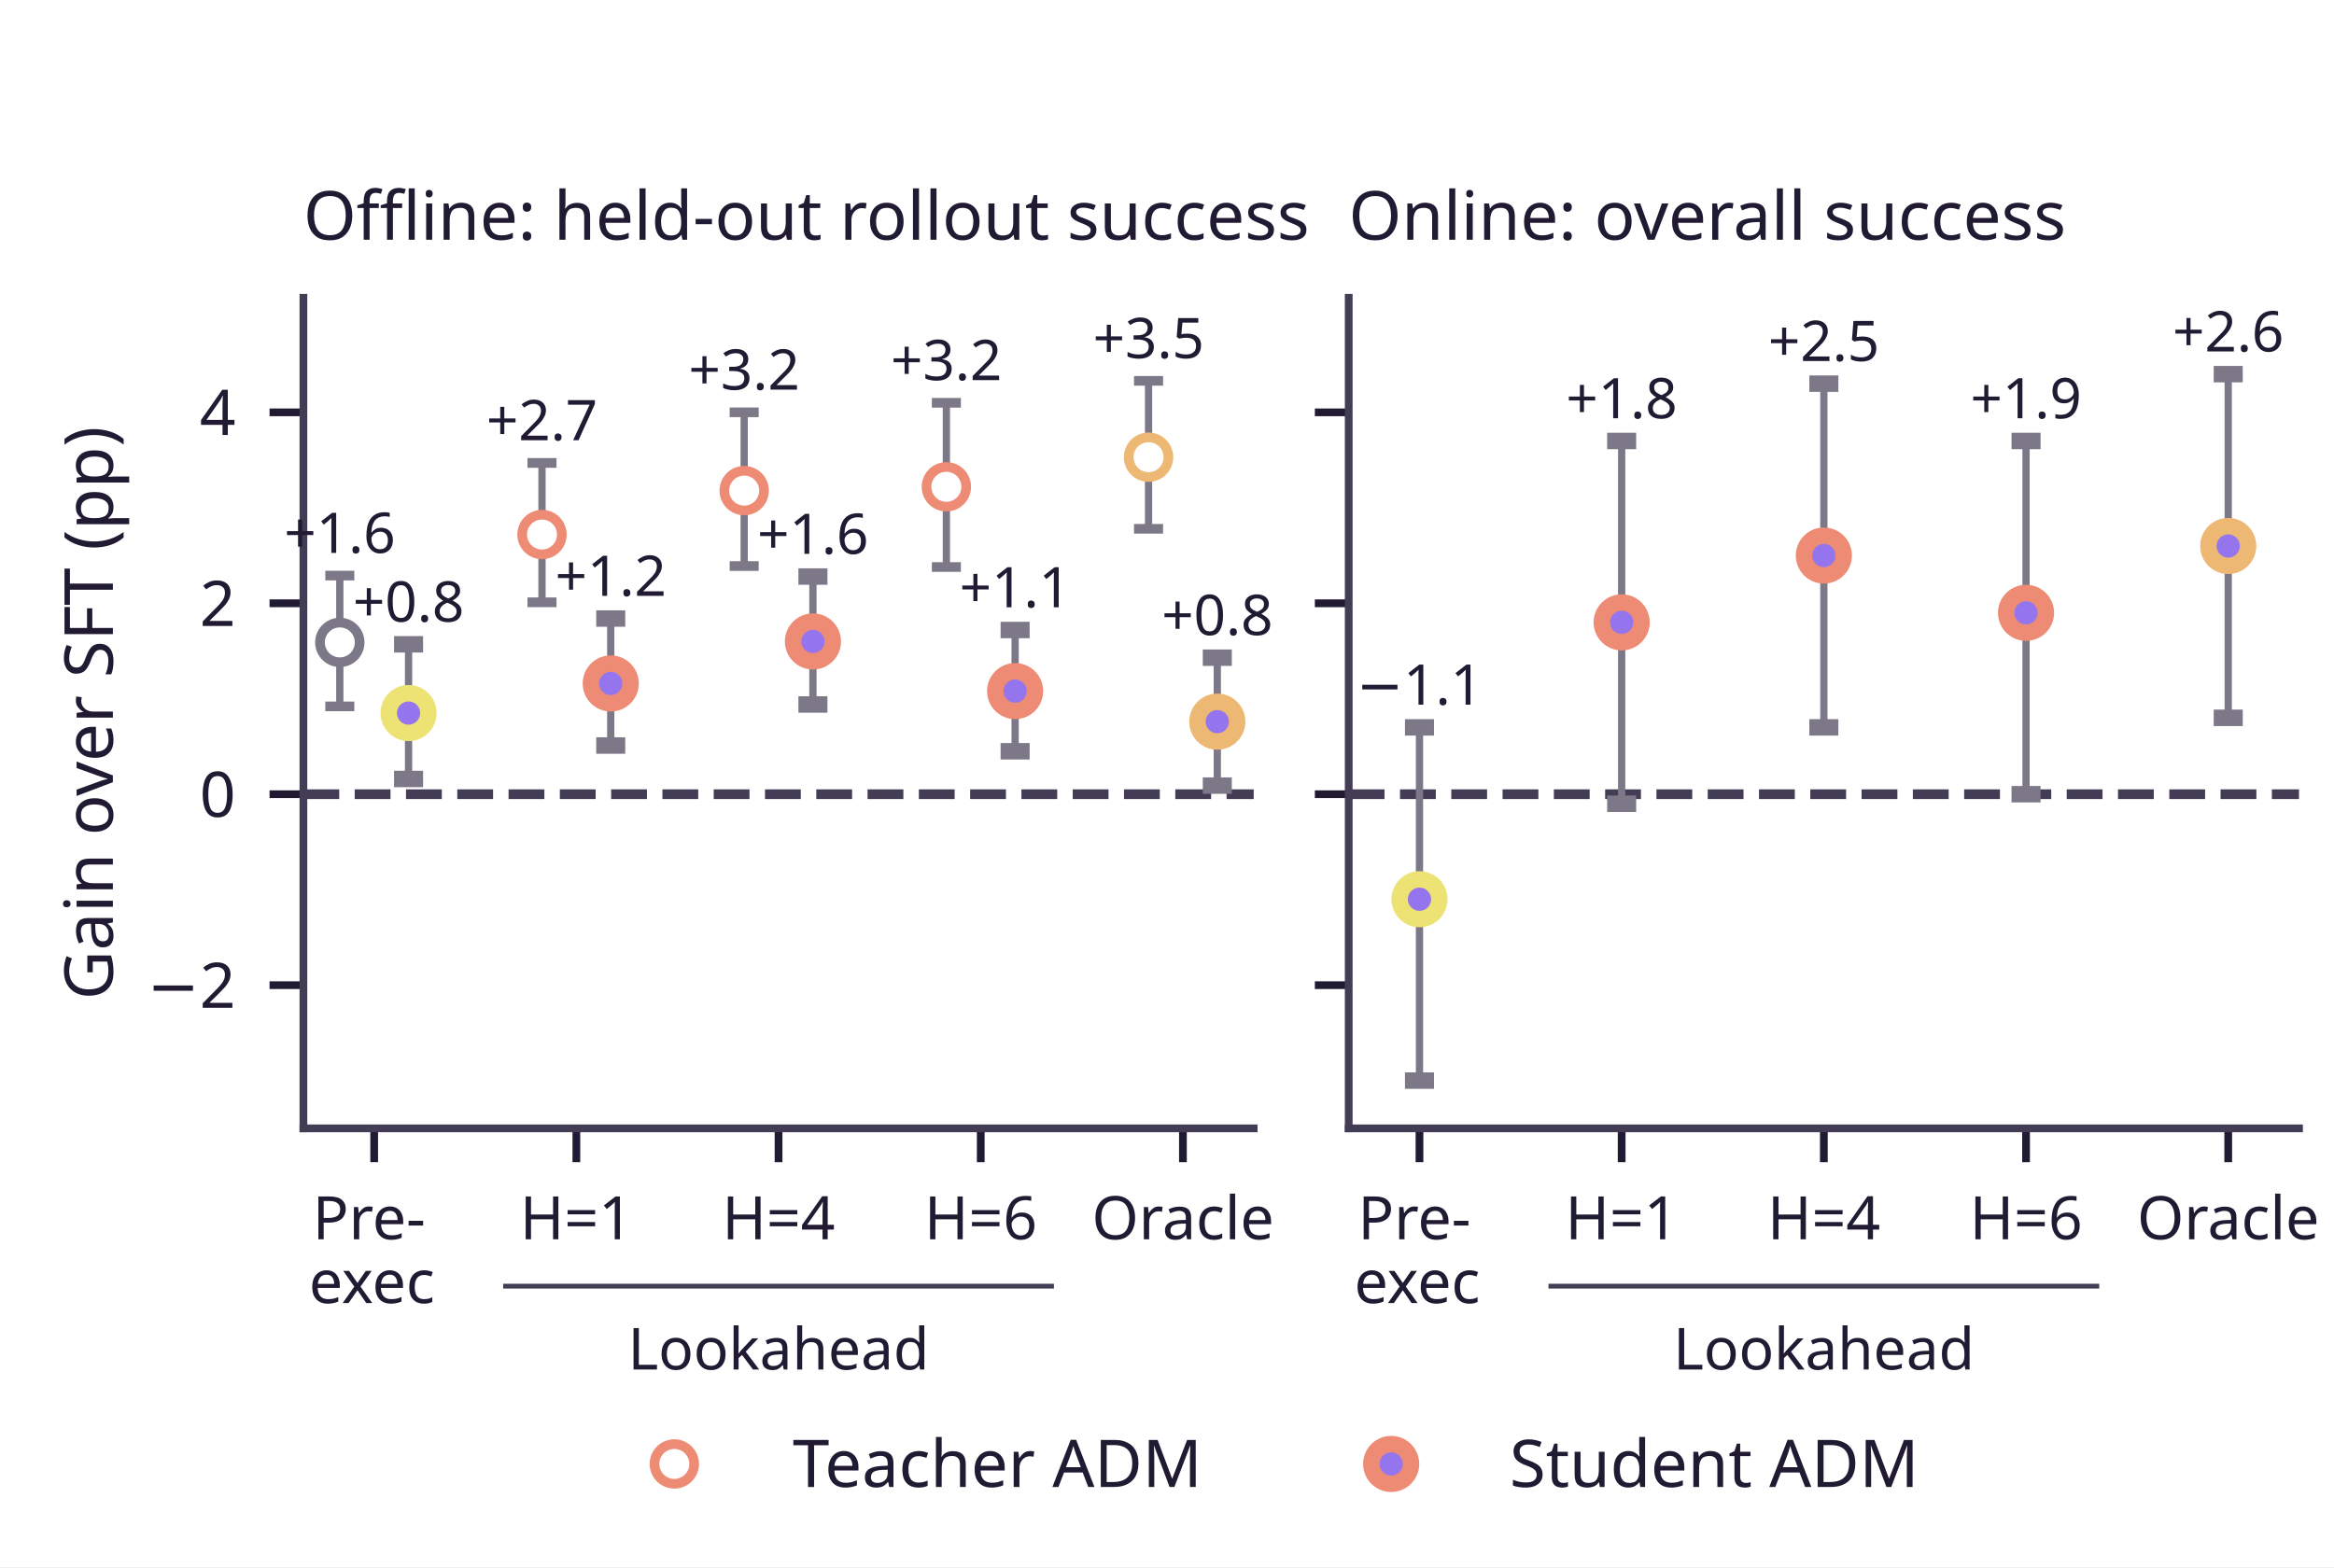
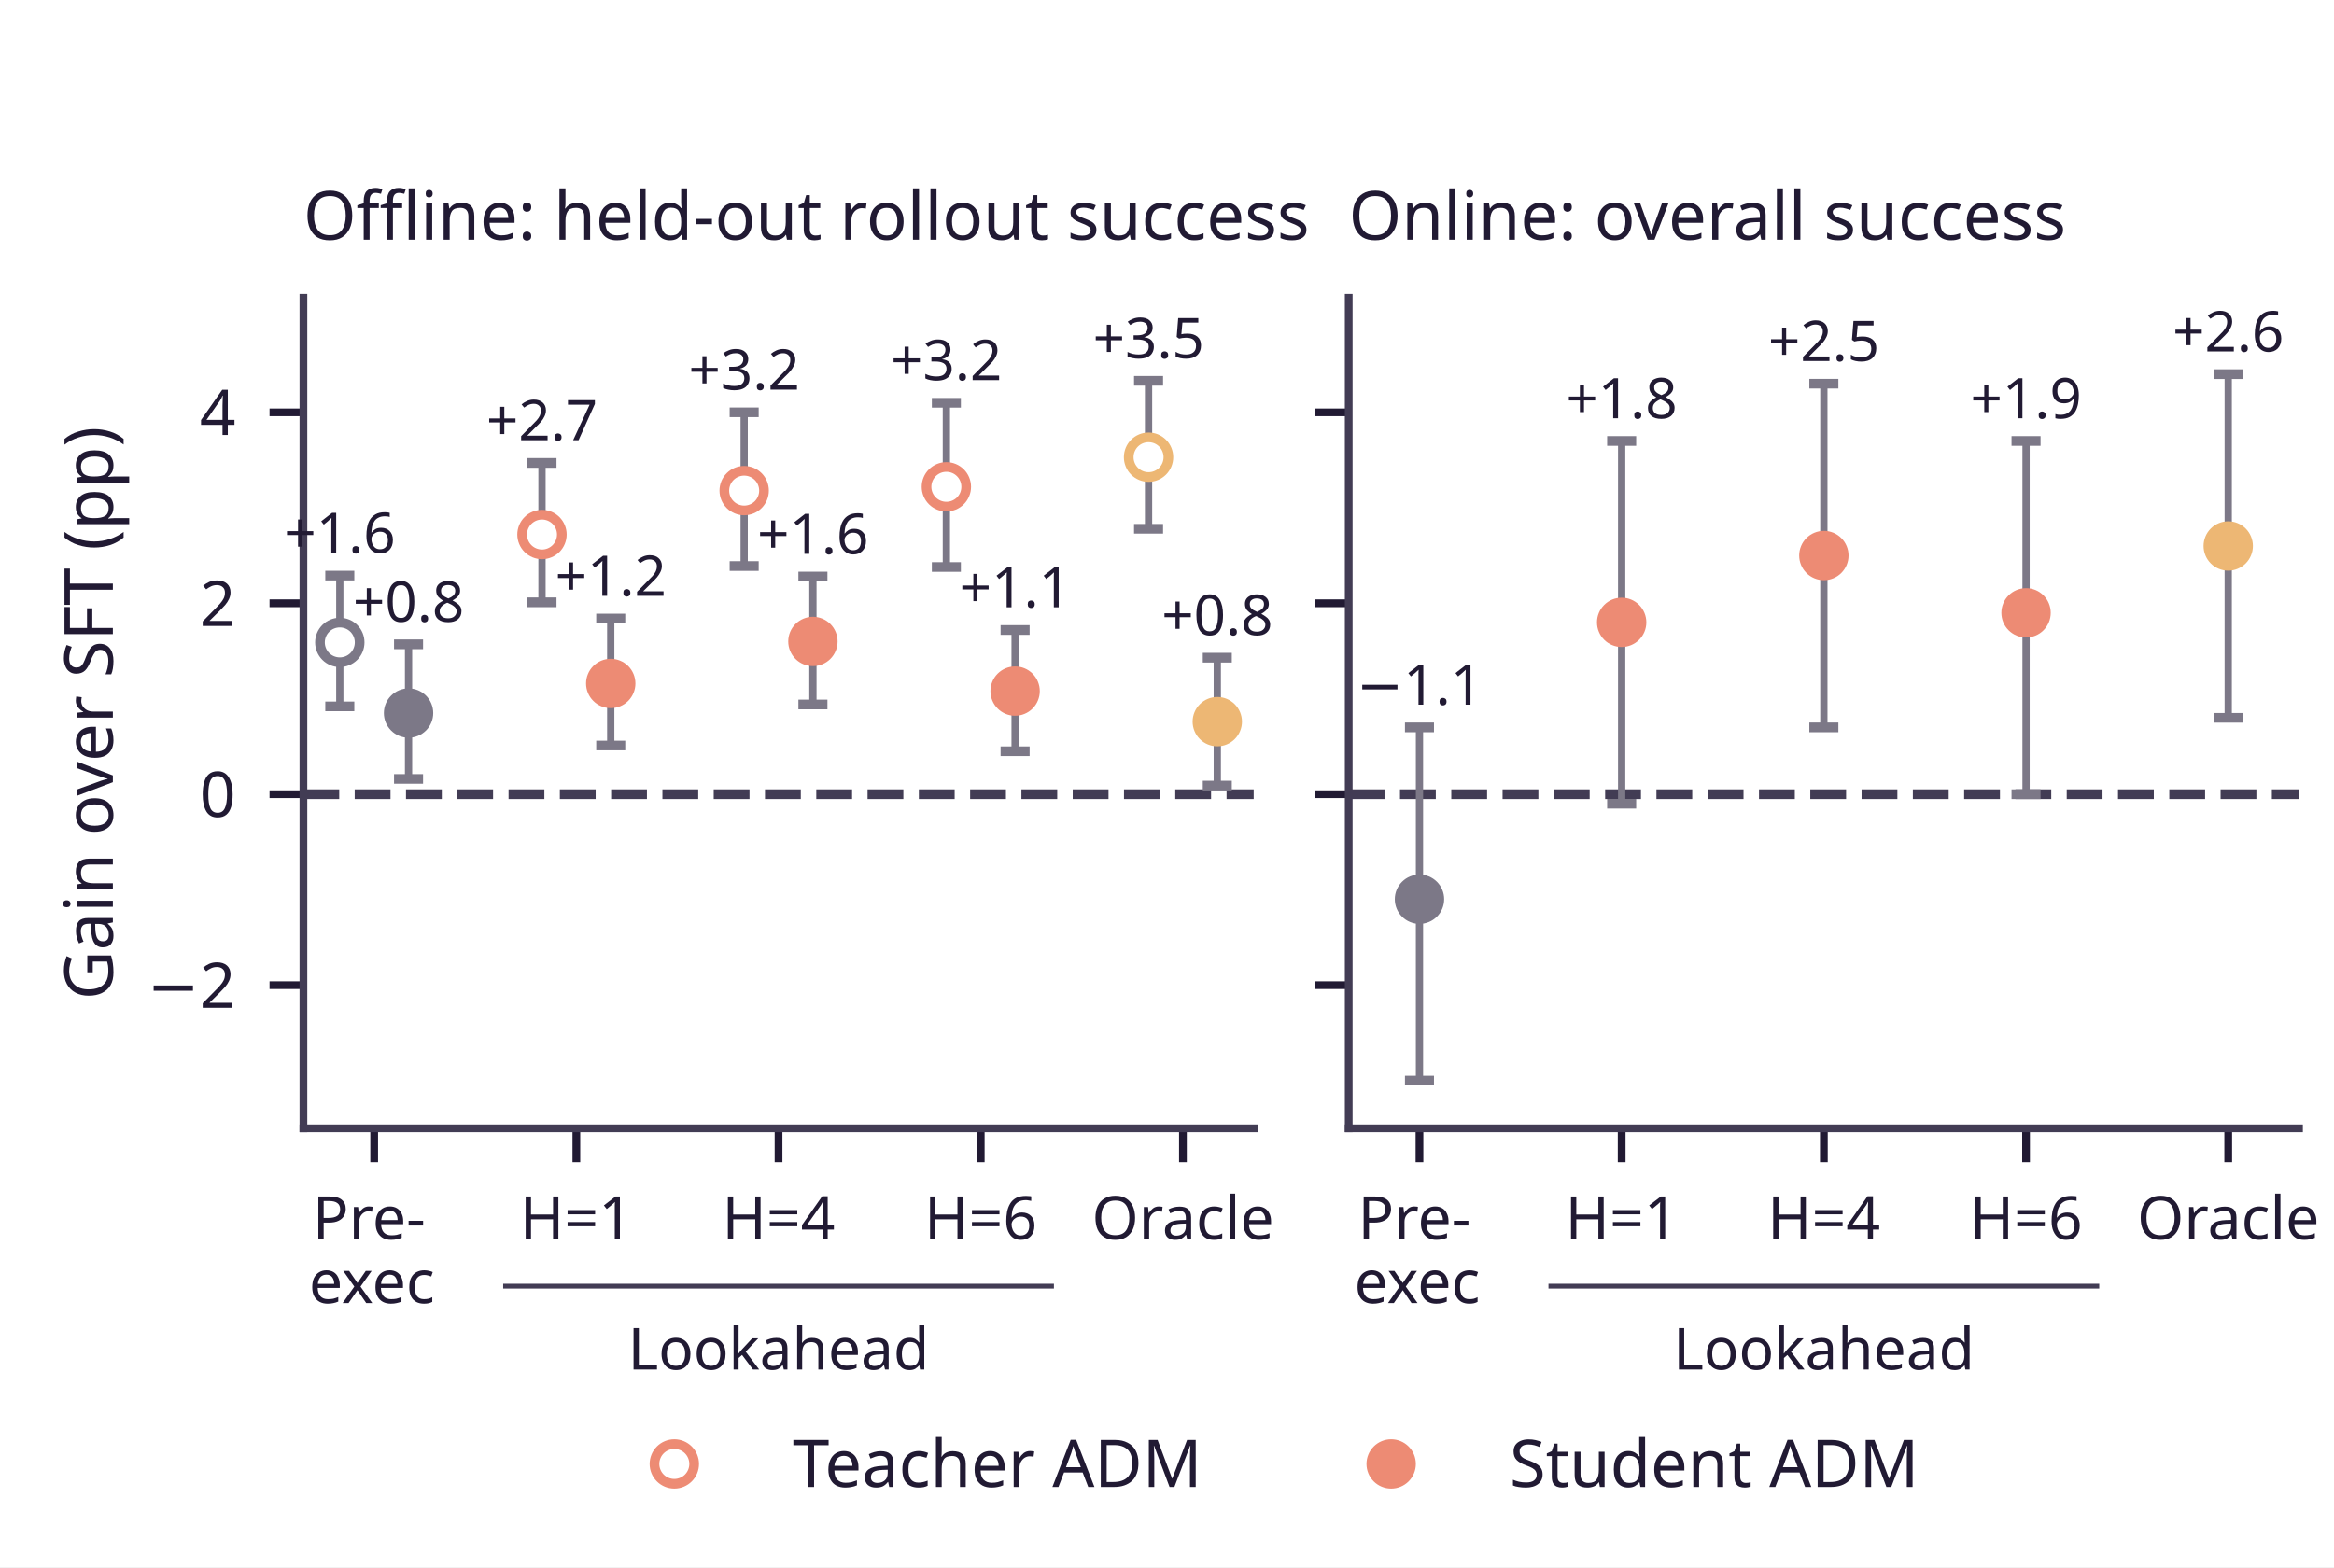
<svg xmlns="http://www.w3.org/2000/svg" xmlns:xlink="http://www.w3.org/1999/xlink" width="241.2pt" height="162pt" viewBox="0 0 241.2 162" version="1.1">
  <defs>
    <style type="text/css">*{stroke-linejoin: round; stroke-linecap: butt}</style>
  </defs>
  <g id="figure_1">
    <g id="patch_1">
      <path d="M 0 162 L 241.2 162 L 241.2 0 L 0 0 z " style="fill: #ffffff" />
    </g>
    <g id="axes_1">
      <g id="patch_2">
        <path d="M 31.356 116.64 L 129.559 116.64 L 129.559 30.78 L 31.356 30.78 z " style="fill: #ffffff" />
      </g>
      <g id="line2d_1">
-         <path d="M 31.356 82.099 L 129.559 82.099 " clip-path="url(#pcd3e5700c9)" style="fill: none; stroke-dasharray: 3.7,1.6; stroke-dashoffset: 0; stroke: #423c54" />
+         <path d="M 31.356 82.099 L 129.559 82.099 " clip-path="url(#pa4ad87ceff)" style="fill: none; stroke-dasharray: 3.7,1.6; stroke-dashoffset: 0; stroke: #423c54" />
      </g>
      <g id="matplotlib.axis_1">
        <g id="xtick_1">
          <g id="line2d_2">
            <defs>
-               <path id="m9e7ef07dd6" d="M 0 0 L 0 3.5 " style="stroke: #211a33; stroke-width: 0.8" />
+               <path id="ma5ce46b674" d="M 0 0 L 0 3.5 " style="stroke: #211a33; stroke-width: 0.8" />
            </defs>
            <g>
-               <use xlink:href="#m9e7ef07dd6" x="38.669" y="116.64" style="fill: #211a33; stroke: #211a33; stroke-width: 0.8" />
+               <use xlink:href="#ma5ce46b674" x="38.669" y="116.64" style="fill: #211a33; stroke: #211a33; stroke-width: 0.8" />
            </g>
          </g>
          <g id="text_1">
            <text style="fill: #211a33; font: 6.2px 'Albert Sans'" transform="translate(32.29218 128.104)">Pre-</text>
            <text style="fill: #211a33; font: 6.2px 'Albert Sans'" transform="translate(31.92648 134.7008)">exec</text>
          </g>
        </g>
        <g id="xtick_2">
          <g id="line2d_3">
            <g>
-               <use xlink:href="#m9e7ef07dd6" x="59.563" y="116.64" style="fill: #211a33; stroke: #211a33; stroke-width: 0.8" />
+               <use xlink:href="#ma5ce46b674" x="59.563" y="116.64" style="fill: #211a33; stroke: #211a33; stroke-width: 0.8" />
            </g>
          </g>
          <g id="text_2">
            <text style="fill: #211a33; font: 6.2px 'Albert Sans'; text-anchor: middle" x="59.563" y="128.104" transform="rotate(-0 59.5632 128.104)">H=1</text>
          </g>
        </g>
        <g id="xtick_3">
          <g id="line2d_4">
            <g>
-               <use xlink:href="#m9e7ef07dd6" x="80.457" y="116.64" style="fill: #211a33; stroke: #211a33; stroke-width: 0.8" />
+               <use xlink:href="#ma5ce46b674" x="80.457" y="116.64" style="fill: #211a33; stroke: #211a33; stroke-width: 0.8" />
            </g>
          </g>
          <g id="text_3">
            <text style="fill: #211a33; font: 6.2px 'Albert Sans'; text-anchor: middle" x="80.457" y="128.104" transform="rotate(-0 80.45743 128.104)">H=4</text>
          </g>
        </g>
        <g id="xtick_4">
          <g id="line2d_5">
            <g>
-               <use xlink:href="#m9e7ef07dd6" x="101.352" y="116.64" style="fill: #211a33; stroke: #211a33; stroke-width: 0.8" />
+               <use xlink:href="#ma5ce46b674" x="101.352" y="116.64" style="fill: #211a33; stroke: #211a33; stroke-width: 0.8" />
            </g>
          </g>
          <g id="text_4">
            <text style="fill: #211a33; font: 6.2px 'Albert Sans'; text-anchor: middle" x="101.352" y="128.104" transform="rotate(-0 101.3517 128.104)">H=6</text>
          </g>
        </g>
        <g id="xtick_5">
          <g id="line2d_6">
            <g>
-               <use xlink:href="#m9e7ef07dd6" x="122.246" y="116.64" style="fill: #211a33; stroke: #211a33; stroke-width: 0.8" />
+               <use xlink:href="#ma5ce46b674" x="122.246" y="116.64" style="fill: #211a33; stroke: #211a33; stroke-width: 0.8" />
            </g>
          </g>
          <g id="text_5">
            <text style="fill: #211a33; font: 6.2px 'Albert Sans'; text-anchor: middle" x="122.246" y="128.104" transform="rotate(-0 122.2459 128.104)">Oracle</text>
          </g>
        </g>
      </g>
      <g id="matplotlib.axis_2">
        <g id="ytick_1">
          <g id="line2d_7">
            <defs>
-               <path id="m49a46841ac" d="M 0 0 L -3.5 0 " style="stroke: #211a33; stroke-width: 0.8" />
+               <path id="m85b64d2470" d="M 0 0 L -3.5 0 " style="stroke: #211a33; stroke-width: 0.8" />
            </defs>
            <g>
-               <use xlink:href="#m49a46841ac" x="31.356" y="101.837" style="fill: #211a33; stroke: #211a33; stroke-width: 0.8" />
+               <use xlink:href="#m85b64d2470" x="31.356" y="101.837" style="fill: #211a33; stroke: #211a33; stroke-width: 0.8" />
            </g>
          </g>
          <g id="text_6">
            <text style="fill: #211a33; font: 6.5px 'Albert Sans'; text-anchor: end" x="24.356" y="104.177" transform="rotate(-0 24.356 104.1766)">−2</text>
          </g>
        </g>
        <g id="ytick_2">
          <g id="line2d_8">
            <g>
-               <use xlink:href="#m49a46841ac" x="31.356" y="82.099" style="fill: #211a33; stroke: #211a33; stroke-width: 0.8" />
+               <use xlink:href="#m85b64d2470" x="31.356" y="82.099" style="fill: #211a33; stroke: #211a33; stroke-width: 0.8" />
            </g>
          </g>
          <g id="text_7">
            <text style="fill: #211a33; font: 6.5px 'Albert Sans'; text-anchor: end" x="24.356" y="84.439" transform="rotate(-0 24.356 84.43862)">0</text>
          </g>
        </g>
        <g id="ytick_3">
          <g id="line2d_9">
            <g>
-               <use xlink:href="#m49a46841ac" x="31.356" y="62.361" style="fill: #211a33; stroke: #211a33; stroke-width: 0.8" />
+               <use xlink:href="#m85b64d2470" x="31.356" y="62.361" style="fill: #211a33; stroke: #211a33; stroke-width: 0.8" />
            </g>
          </g>
          <g id="text_8">
            <text style="fill: #211a33; font: 6.5px 'Albert Sans'; text-anchor: end" x="24.356" y="64.701" transform="rotate(-0 24.356 64.70069)">2</text>
          </g>
        </g>
        <g id="ytick_4">
          <g id="line2d_10">
            <g>
-               <use xlink:href="#m49a46841ac" x="31.356" y="42.623" style="fill: #211a33; stroke: #211a33; stroke-width: 0.8" />
+               <use xlink:href="#m85b64d2470" x="31.356" y="42.623" style="fill: #211a33; stroke: #211a33; stroke-width: 0.8" />
            </g>
          </g>
          <g id="text_9">
            <text style="fill: #211a33; font: 6.5px 'Albert Sans'; text-anchor: end" x="24.356" y="44.963" transform="rotate(-0 24.356 44.96276)">4</text>
          </g>
        </g>
        <g id="text_10">
          <text style="fill: #211a33; font: 7px 'Albert Sans'; text-anchor: middle" x="11.664" y="73.71" transform="rotate(-90 11.66381 73.71)">Gain over SFT (pp)</text>
        </g>
      </g>
      <g id="line2d_11">
        <path d="M 52.25 132.953 L 108.665 132.953 " style="fill: none; stroke: #423c54; stroke-width: 0.5; stroke-linecap: square" />
      </g>
      <g id="patch_3">
        <path d="M 31.356 116.64 L 31.356 30.78 " style="fill: none; stroke: #423c54; stroke-width: 0.8; stroke-linejoin: miter; stroke-linecap: square" />
      </g>
      <g id="patch_4">
        <path d="M 31.356 116.64 L 129.559 116.64 " style="fill: none; stroke: #423c54; stroke-width: 0.8; stroke-linejoin: miter; stroke-linecap: square" />
      </g>
      <g id="LineCollection_1">
-         <path d="M 35.117 73.019 L 35.117 59.499 " clip-path="url(#pcd3e5700c9)" style="fill: none; stroke: #7c7887; stroke-width: 0.75" />
+         <path d="M 35.117 73.019 L 35.117 59.499 " clip-path="url(#pa4ad87ceff)" style="fill: none; stroke: #7c7887; stroke-width: 0.75" />
      </g>
      <g id="line2d_12">
        <defs>
-           <path id="m210cbbf0dc" d="M 1.5 0 L -1.5 -0 " style="stroke: #7c7887" />
+           <path id="m1a38c73494" d="M 1.5 0 L -1.5 -0 " style="stroke: #7c7887" />
        </defs>
-         <g clip-path="url(#pcd3e5700c9)">
-           <use xlink:href="#m210cbbf0dc" x="35.117" y="73.019" style="fill: #7c7887; stroke: #7c7887" />
+         <g clip-path="url(#pa4ad87ceff)">
+           <use xlink:href="#m1a38c73494" x="35.117" y="73.019" style="fill: #7c7887; stroke: #7c7887" />
        </g>
      </g>
      <g id="line2d_13">
-         <g clip-path="url(#pcd3e5700c9)">
-           <use xlink:href="#m210cbbf0dc" x="35.117" y="59.499" style="fill: #7c7887; stroke: #7c7887" />
+         <g clip-path="url(#pa4ad87ceff)">
+           <use xlink:href="#m1a38c73494" x="35.117" y="59.499" style="fill: #7c7887; stroke: #7c7887" />
        </g>
      </g>
      <g id="text_11">
        <text style="fill: #211a33; font: 5.8px 'Albert Sans'; text-anchor: middle" x="35.117" y="57.154" transform="rotate(-0 35.11696 57.15441)">+1.6</text>
      </g>
      <g id="LineCollection_2">
-         <path d="M 42.221 80.52 L 42.221 66.604 " clip-path="url(#pcd3e5700c9)" style="fill: none; stroke: #7c7887; stroke-width: 0.75" />
+         <path d="M 42.221 80.52 L 42.221 66.604 " clip-path="url(#pa4ad87ceff)" style="fill: none; stroke: #7c7887; stroke-width: 0.75" />
      </g>
      <g id="line2d_14">
-         <defs>
-           <path id="m4891e0488c" d="M 1.5 0 L -1.5 -0 " style="stroke: #7c7887; stroke-width: 1.7" />
-         </defs>
-         <g clip-path="url(#pcd3e5700c9)">
-           <use xlink:href="#m4891e0488c" x="42.221" y="80.52" style="fill: #7c7887; stroke: #7c7887; stroke-width: 1.7" />
+         <g clip-path="url(#pa4ad87ceff)">
+           <use xlink:href="#m1a38c73494" x="42.221" y="80.52" style="fill: #7c7887; stroke: #7c7887" />
        </g>
      </g>
      <g id="line2d_15">
-         <g clip-path="url(#pcd3e5700c9)">
-           <use xlink:href="#m4891e0488c" x="42.221" y="66.604" style="fill: #7c7887; stroke: #7c7887; stroke-width: 1.7" />
+         <g clip-path="url(#pa4ad87ceff)">
+           <use xlink:href="#m1a38c73494" x="42.221" y="66.604" style="fill: #7c7887; stroke: #7c7887" />
        </g>
      </g>
      <g id="text_12">
        <text style="fill: #211a33; font: 5.8px 'Albert Sans'; text-anchor: middle" x="42.221" y="64.26" transform="rotate(-0 42.221 64.26007)">+0.8</text>
      </g>
      <g id="LineCollection_3">
-         <path d="M 56.011 62.262 L 56.011 47.853 " clip-path="url(#pcd3e5700c9)" style="fill: none; stroke: #7c7887; stroke-width: 0.75" />
+         <path d="M 56.011 62.262 L 56.011 47.853 " clip-path="url(#pa4ad87ceff)" style="fill: none; stroke: #7c7887; stroke-width: 0.75" />
      </g>
      <g id="line2d_16">
-         <g clip-path="url(#pcd3e5700c9)">
-           <use xlink:href="#m210cbbf0dc" x="56.011" y="62.262" style="fill: #7c7887; stroke: #7c7887" />
+         <g clip-path="url(#pa4ad87ceff)">
+           <use xlink:href="#m1a38c73494" x="56.011" y="62.262" style="fill: #7c7887; stroke: #7c7887" />
        </g>
      </g>
      <g id="line2d_17">
-         <g clip-path="url(#pcd3e5700c9)">
-           <use xlink:href="#m210cbbf0dc" x="56.011" y="47.853" style="fill: #7c7887; stroke: #7c7887" />
+         <g clip-path="url(#pa4ad87ceff)">
+           <use xlink:href="#m1a38c73494" x="56.011" y="47.853" style="fill: #7c7887; stroke: #7c7887" />
        </g>
      </g>
      <g id="text_13">
        <text style="fill: #211a33; font: 5.8px 'Albert Sans'; text-anchor: middle" x="56.011" y="45.509" transform="rotate(-0 56.01118 45.50903)">+2.7</text>
      </g>
      <g id="LineCollection_4">
-         <path d="M 63.115 77.065 L 63.115 63.94 " clip-path="url(#pcd3e5700c9)" style="fill: none; stroke: #7c7887; stroke-width: 0.75" />
+         <path d="M 63.115 77.065 L 63.115 63.94 " clip-path="url(#pa4ad87ceff)" style="fill: none; stroke: #7c7887; stroke-width: 0.75" />
      </g>
      <g id="line2d_18">
-         <g clip-path="url(#pcd3e5700c9)">
-           <use xlink:href="#m4891e0488c" x="63.115" y="77.065" style="fill: #7c7887; stroke: #7c7887; stroke-width: 1.7" />
+         <g clip-path="url(#pa4ad87ceff)">
+           <use xlink:href="#m1a38c73494" x="63.115" y="77.065" style="fill: #7c7887; stroke: #7c7887" />
        </g>
      </g>
      <g id="line2d_19">
-         <g clip-path="url(#pcd3e5700c9)">
-           <use xlink:href="#m4891e0488c" x="63.115" y="63.94" style="fill: #7c7887; stroke: #7c7887; stroke-width: 1.7" />
+         <g clip-path="url(#pa4ad87ceff)">
+           <use xlink:href="#m1a38c73494" x="63.115" y="63.94" style="fill: #7c7887; stroke: #7c7887" />
        </g>
      </g>
      <g id="text_14">
        <text style="fill: #211a33; font: 5.8px 'Albert Sans'; text-anchor: middle" x="63.115" y="61.595" transform="rotate(-0 63.11522 61.59545)">+1.2</text>
      </g>
      <g id="LineCollection_5">
-         <path d="M 76.905 58.512 L 76.905 42.623 " clip-path="url(#pcd3e5700c9)" style="fill: none; stroke: #7c7887; stroke-width: 0.75" />
+         <path d="M 76.905 58.512 L 76.905 42.623 " clip-path="url(#pa4ad87ceff)" style="fill: none; stroke: #7c7887; stroke-width: 0.75" />
      </g>
      <g id="line2d_20">
-         <g clip-path="url(#pcd3e5700c9)">
-           <use xlink:href="#m210cbbf0dc" x="76.905" y="58.512" style="fill: #7c7887; stroke: #7c7887" />
+         <g clip-path="url(#pa4ad87ceff)">
+           <use xlink:href="#m1a38c73494" x="76.905" y="58.512" style="fill: #7c7887; stroke: #7c7887" />
        </g>
      </g>
      <g id="line2d_21">
-         <g clip-path="url(#pcd3e5700c9)">
-           <use xlink:href="#m210cbbf0dc" x="76.905" y="42.623" style="fill: #7c7887; stroke: #7c7887" />
+         <g clip-path="url(#pa4ad87ceff)">
+           <use xlink:href="#m1a38c73494" x="76.905" y="42.623" style="fill: #7c7887; stroke: #7c7887" />
        </g>
      </g>
      <g id="text_15">
        <text style="fill: #211a33; font: 5.8px 'Albert Sans'; text-anchor: middle" x="76.905" y="40.278" transform="rotate(-0 76.90541 40.27848)">+3.2</text>
      </g>
      <g id="LineCollection_6">
-         <path d="M 84.009 72.822 L 84.009 59.597 " clip-path="url(#pcd3e5700c9)" style="fill: none; stroke: #7c7887; stroke-width: 0.75" />
+         <path d="M 84.009 72.822 L 84.009 59.597 " clip-path="url(#pa4ad87ceff)" style="fill: none; stroke: #7c7887; stroke-width: 0.75" />
      </g>
      <g id="line2d_22">
-         <g clip-path="url(#pcd3e5700c9)">
-           <use xlink:href="#m4891e0488c" x="84.009" y="72.822" style="fill: #7c7887; stroke: #7c7887; stroke-width: 1.7" />
+         <g clip-path="url(#pa4ad87ceff)">
+           <use xlink:href="#m1a38c73494" x="84.009" y="72.822" style="fill: #7c7887; stroke: #7c7887" />
        </g>
      </g>
      <g id="line2d_23">
-         <g clip-path="url(#pcd3e5700c9)">
-           <use xlink:href="#m4891e0488c" x="84.009" y="59.597" style="fill: #7c7887; stroke: #7c7887; stroke-width: 1.7" />
+         <g clip-path="url(#pa4ad87ceff)">
+           <use xlink:href="#m1a38c73494" x="84.009" y="59.597" style="fill: #7c7887; stroke: #7c7887" />
        </g>
      </g>
      <g id="text_16">
        <text style="fill: #211a33; font: 5.8px 'Albert Sans'; text-anchor: middle" x="84.009" y="57.253" transform="rotate(-0 84.00945 57.2531)">+1.6</text>
      </g>
      <g id="LineCollection_7">
-         <path d="M 97.8 58.61 L 97.8 41.636 " clip-path="url(#pcd3e5700c9)" style="fill: none; stroke: #7c7887; stroke-width: 0.75" />
+         <path d="M 97.8 58.61 L 97.8 41.636 " clip-path="url(#pa4ad87ceff)" style="fill: none; stroke: #7c7887; stroke-width: 0.75" />
      </g>
      <g id="line2d_24">
-         <g clip-path="url(#pcd3e5700c9)">
-           <use xlink:href="#m210cbbf0dc" x="97.8" y="58.61" style="fill: #7c7887; stroke: #7c7887" />
+         <g clip-path="url(#pa4ad87ceff)">
+           <use xlink:href="#m1a38c73494" x="97.8" y="58.61" style="fill: #7c7887; stroke: #7c7887" />
        </g>
      </g>
      <g id="line2d_25">
-         <g clip-path="url(#pcd3e5700c9)">
-           <use xlink:href="#m210cbbf0dc" x="97.8" y="41.636" style="fill: #7c7887; stroke: #7c7887" />
+         <g clip-path="url(#pa4ad87ceff)">
+           <use xlink:href="#m1a38c73494" x="97.8" y="41.636" style="fill: #7c7887; stroke: #7c7887" />
        </g>
      </g>
      <g id="text_17">
        <text style="fill: #211a33; font: 5.8px 'Albert Sans'; text-anchor: middle" x="97.8" y="39.292" transform="rotate(-0 97.79963 39.29159)">+3.2</text>
      </g>
      <g id="LineCollection_8">
-         <path d="M 104.904 77.658 L 104.904 65.124 " clip-path="url(#pcd3e5700c9)" style="fill: none; stroke: #7c7887; stroke-width: 0.75" />
+         <path d="M 104.904 77.658 L 104.904 65.124 " clip-path="url(#pa4ad87ceff)" style="fill: none; stroke: #7c7887; stroke-width: 0.75" />
      </g>
      <g id="line2d_26">
-         <g clip-path="url(#pcd3e5700c9)">
-           <use xlink:href="#m4891e0488c" x="104.904" y="77.658" style="fill: #7c7887; stroke: #7c7887; stroke-width: 1.7" />
+         <g clip-path="url(#pa4ad87ceff)">
+           <use xlink:href="#m1a38c73494" x="104.904" y="77.658" style="fill: #7c7887; stroke: #7c7887" />
        </g>
      </g>
      <g id="line2d_27">
-         <g clip-path="url(#pcd3e5700c9)">
-           <use xlink:href="#m4891e0488c" x="104.904" y="65.124" style="fill: #7c7887; stroke: #7c7887; stroke-width: 1.7" />
+         <g clip-path="url(#pa4ad87ceff)">
+           <use xlink:href="#m1a38c73494" x="104.904" y="65.124" style="fill: #7c7887; stroke: #7c7887" />
        </g>
      </g>
      <g id="text_18">
        <text style="fill: #211a33; font: 5.8px 'Albert Sans'; text-anchor: middle" x="104.904" y="62.78" transform="rotate(-0 104.9037 62.77972)">+1.1</text>
      </g>
      <g id="LineCollection_9">
-         <path d="M 118.694 54.663 L 118.694 39.366 " clip-path="url(#pcd3e5700c9)" style="fill: none; stroke: #7c7887; stroke-width: 0.75" />
+         <path d="M 118.694 54.663 L 118.694 39.366 " clip-path="url(#pa4ad87ceff)" style="fill: none; stroke: #7c7887; stroke-width: 0.75" />
      </g>
      <g id="line2d_28">
-         <g clip-path="url(#pcd3e5700c9)">
-           <use xlink:href="#m210cbbf0dc" x="118.694" y="54.663" style="fill: #7c7887; stroke: #7c7887" />
+         <g clip-path="url(#pa4ad87ceff)">
+           <use xlink:href="#m1a38c73494" x="118.694" y="54.663" style="fill: #7c7887; stroke: #7c7887" />
        </g>
      </g>
      <g id="line2d_29">
-         <g clip-path="url(#pcd3e5700c9)">
-           <use xlink:href="#m210cbbf0dc" x="118.694" y="39.366" style="fill: #7c7887; stroke: #7c7887" />
+         <g clip-path="url(#pa4ad87ceff)">
+           <use xlink:href="#m1a38c73494" x="118.694" y="39.366" style="fill: #7c7887; stroke: #7c7887" />
        </g>
      </g>
      <g id="text_19">
        <text style="fill: #211a33; font: 5.8px 'Albert Sans'; text-anchor: middle" x="118.694" y="37.022" transform="rotate(-0 118.6939 37.02172)">+3.5</text>
      </g>
      <g id="LineCollection_10">
-         <path d="M 125.798 81.21 L 125.798 67.986 " clip-path="url(#pcd3e5700c9)" style="fill: none; stroke: #7c7887; stroke-width: 0.75" />
+         <path d="M 125.798 81.21 L 125.798 67.986 " clip-path="url(#pa4ad87ceff)" style="fill: none; stroke: #7c7887; stroke-width: 0.75" />
      </g>
      <g id="line2d_30">
-         <g clip-path="url(#pcd3e5700c9)">
-           <use xlink:href="#m4891e0488c" x="125.798" y="81.21" style="fill: #7c7887; stroke: #7c7887; stroke-width: 1.7" />
+         <g clip-path="url(#pa4ad87ceff)">
+           <use xlink:href="#m1a38c73494" x="125.798" y="81.21" style="fill: #7c7887; stroke: #7c7887" />
        </g>
      </g>
      <g id="line2d_31">
-         <g clip-path="url(#pcd3e5700c9)">
-           <use xlink:href="#m4891e0488c" x="125.798" y="67.986" style="fill: #7c7887; stroke: #7c7887; stroke-width: 1.7" />
+         <g clip-path="url(#pa4ad87ceff)">
+           <use xlink:href="#m1a38c73494" x="125.798" y="67.986" style="fill: #7c7887; stroke: #7c7887" />
        </g>
      </g>
      <g id="text_20">
        <text style="fill: #211a33; font: 5.8px 'Albert Sans'; text-anchor: middle" x="125.798" y="65.642" transform="rotate(-0 125.7979 65.64172)">+0.8</text>
      </g>
      <g id="text_21">
        <text style="fill: #211a33; font: 6px 'Albert Sans'; text-anchor: middle" x="80.457" y="141.566" transform="rotate(-0 80.45743 141.5664)">Lookahead</text>
      </g>
      <g id="text_22">
        <text style="fill: #211a33; font: 7px 'Albert Sans'; text-anchor: start" x="31.356" y="24.78" transform="rotate(-0 31.356 24.78)">Offline: held-out rollout success</text>
      </g>
      <g id="line2d_32">
        <defs>
-           <path id="mc9ad946072" d="M 0 2.05 C 0.544 2.05 1.065 1.834 1.45 1.45 C 1.834 1.065 2.05 0.544 2.05 0 C 2.05 -0.544 1.834 -1.065 1.45 -1.45 C 1.065 -1.834 0.544 -2.05 0 -2.05 C -0.544 -2.05 -1.065 -1.834 -1.45 -1.45 C -1.834 -1.065 -2.05 -0.544 -2.05 0 C -2.05 0.544 -1.834 1.065 -1.45 1.45 C -1.065 1.834 -0.544 2.05 0 2.05 z " style="stroke: #7c7887" />
+           <path id="mc9c26cd7bc" d="M 0 2.05 C 0.544 2.05 1.065 1.834 1.45 1.45 C 1.834 1.065 2.05 0.544 2.05 0 C 2.05 -0.544 1.834 -1.065 1.45 -1.45 C 1.065 -1.834 0.544 -2.05 0 -2.05 C -0.544 -2.05 -1.065 -1.834 -1.45 -1.45 C -1.834 -1.065 -2.05 -0.544 -2.05 0 C -2.05 0.544 -1.834 1.065 -1.45 1.45 C -1.065 1.834 -0.544 2.05 0 2.05 z " style="stroke: #7c7887" />
        </defs>
-         <g clip-path="url(#pcd3e5700c9)">
-           <use xlink:href="#mc9ad946072" x="35.117" y="66.407" style="fill: #ffffff; stroke: #7c7887" />
+         <g clip-path="url(#pa4ad87ceff)">
+           <use xlink:href="#mc9c26cd7bc" x="35.117" y="66.407" style="fill: #ffffff; stroke: #7c7887" />
        </g>
      </g>
      <g id="line2d_33">
        <defs>
-           <path id="m80f825e601" d="M 0 2.05 C 0.544 2.05 1.065 1.834 1.45 1.45 C 1.834 1.065 2.05 0.544 2.05 0 C 2.05 -0.544 1.834 -1.065 1.45 -1.45 C 1.065 -1.834 0.544 -2.05 0 -2.05 C -0.544 -2.05 -1.065 -1.834 -1.45 -1.45 C -1.834 -1.065 -2.05 -0.544 -2.05 0 C -2.05 0.544 -1.834 1.065 -1.45 1.45 C -1.065 1.834 -0.544 2.05 0 2.05 z " style="stroke: #ede374; stroke-width: 1.7" />
+           <path id="m9ec1fb4f2a" d="M 0 2.05 C 0.544 2.05 1.065 1.834 1.45 1.45 C 1.834 1.065 2.05 0.544 2.05 0 C 2.05 -0.544 1.834 -1.065 1.45 -1.45 C 1.065 -1.834 0.544 -2.05 0 -2.05 C -0.544 -2.05 -1.065 -1.834 -1.45 -1.45 C -1.834 -1.065 -2.05 -0.544 -2.05 0 C -2.05 0.544 -1.834 1.065 -1.45 1.45 C -1.065 1.834 -0.544 2.05 0 2.05 z " style="stroke: #7c7887" />
        </defs>
-         <g clip-path="url(#pcd3e5700c9)">
-           <use xlink:href="#m80f825e601" x="42.221" y="73.71" style="fill: #9575ee; stroke: #ede374; stroke-width: 1.7" />
+         <g clip-path="url(#pa4ad87ceff)">
+           <use xlink:href="#m9ec1fb4f2a" x="42.221" y="73.71" style="fill: #7c7887; stroke: #7c7887" />
        </g>
      </g>
      <g id="line2d_34">
        <defs>
-           <path id="m6d8fba4af7" d="M 0 2.05 C 0.544 2.05 1.065 1.834 1.45 1.45 C 1.834 1.065 2.05 0.544 2.05 0 C 2.05 -0.544 1.834 -1.065 1.45 -1.45 C 1.065 -1.834 0.544 -2.05 0 -2.05 C -0.544 -2.05 -1.065 -1.834 -1.45 -1.45 C -1.834 -1.065 -2.05 -0.544 -2.05 0 C -2.05 0.544 -1.834 1.065 -1.45 1.45 C -1.065 1.834 -0.544 2.05 0 2.05 z " style="stroke: #ed8b74" />
+           <path id="m965eacec52" d="M 0 2.05 C 0.544 2.05 1.065 1.834 1.45 1.45 C 1.834 1.065 2.05 0.544 2.05 0 C 2.05 -0.544 1.834 -1.065 1.45 -1.45 C 1.065 -1.834 0.544 -2.05 0 -2.05 C -0.544 -2.05 -1.065 -1.834 -1.45 -1.45 C -1.834 -1.065 -2.05 -0.544 -2.05 0 C -2.05 0.544 -1.834 1.065 -1.45 1.45 C -1.065 1.834 -0.544 2.05 0 2.05 z " style="stroke: #ed8b74" />
        </defs>
-         <g clip-path="url(#pcd3e5700c9)">
-           <use xlink:href="#m6d8fba4af7" x="56.011" y="55.255" style="fill: #ffffff; stroke: #ed8b74" />
+         <g clip-path="url(#pa4ad87ceff)">
+           <use xlink:href="#m965eacec52" x="56.011" y="55.255" style="fill: #ffffff; stroke: #ed8b74" />
        </g>
      </g>
      <g id="line2d_35">
        <defs>
-           <path id="m1c54d91dfe" d="M 0 2.05 C 0.544 2.05 1.065 1.834 1.45 1.45 C 1.834 1.065 2.05 0.544 2.05 0 C 2.05 -0.544 1.834 -1.065 1.45 -1.45 C 1.065 -1.834 0.544 -2.05 0 -2.05 C -0.544 -2.05 -1.065 -1.834 -1.45 -1.45 C -1.834 -1.065 -2.05 -0.544 -2.05 0 C -2.05 0.544 -1.834 1.065 -1.45 1.45 C -1.065 1.834 -0.544 2.05 0 2.05 z " style="stroke: #ed8b74; stroke-width: 1.7" />
+           <path id="m39a80bdd28" d="M 0 2.05 C 0.544 2.05 1.065 1.834 1.45 1.45 C 1.834 1.065 2.05 0.544 2.05 0 C 2.05 -0.544 1.834 -1.065 1.45 -1.45 C 1.065 -1.834 0.544 -2.05 0 -2.05 C -0.544 -2.05 -1.065 -1.834 -1.45 -1.45 C -1.834 -1.065 -2.05 -0.544 -2.05 0 C -2.05 0.544 -1.834 1.065 -1.45 1.45 C -1.065 1.834 -0.544 2.05 0 2.05 z " style="stroke: #ed8b74" />
        </defs>
-         <g clip-path="url(#pcd3e5700c9)">
-           <use xlink:href="#m1c54d91dfe" x="63.115" y="70.651" style="fill: #9575ee; stroke: #ed8b74; stroke-width: 1.7" />
+         <g clip-path="url(#pa4ad87ceff)">
+           <use xlink:href="#m39a80bdd28" x="63.115" y="70.651" style="fill: #ed8b74; stroke: #ed8b74" />
        </g>
      </g>
      <g id="line2d_36">
-         <g clip-path="url(#pcd3e5700c9)">
-           <use xlink:href="#m6d8fba4af7" x="76.905" y="50.715" style="fill: #ffffff; stroke: #ed8b74" />
+         <g clip-path="url(#pa4ad87ceff)">
+           <use xlink:href="#m965eacec52" x="76.905" y="50.715" style="fill: #ffffff; stroke: #ed8b74" />
        </g>
      </g>
      <g id="line2d_37">
-         <g clip-path="url(#pcd3e5700c9)">
-           <use xlink:href="#m1c54d91dfe" x="84.009" y="66.308" style="fill: #9575ee; stroke: #ed8b74; stroke-width: 1.7" />
+         <g clip-path="url(#pa4ad87ceff)">
+           <use xlink:href="#m39a80bdd28" x="84.009" y="66.308" style="fill: #ed8b74; stroke: #ed8b74" />
        </g>
      </g>
      <g id="line2d_38">
-         <g clip-path="url(#pcd3e5700c9)">
-           <use xlink:href="#m6d8fba4af7" x="97.8" y="50.321" style="fill: #ffffff; stroke: #ed8b74" />
+         <g clip-path="url(#pa4ad87ceff)">
+           <use xlink:href="#m965eacec52" x="97.8" y="50.321" style="fill: #ffffff; stroke: #ed8b74" />
        </g>
      </g>
      <g id="line2d_39">
-         <g clip-path="url(#pcd3e5700c9)">
-           <use xlink:href="#m1c54d91dfe" x="104.904" y="71.44" style="fill: #9575ee; stroke: #ed8b74; stroke-width: 1.7" />
+         <g clip-path="url(#pa4ad87ceff)">
+           <use xlink:href="#m39a80bdd28" x="104.904" y="71.44" style="fill: #ed8b74; stroke: #ed8b74" />
        </g>
      </g>
      <g id="line2d_40">
        <defs>
-           <path id="mf2aa2a08f8" d="M 0 2.05 C 0.544 2.05 1.065 1.834 1.45 1.45 C 1.834 1.065 2.05 0.544 2.05 0 C 2.05 -0.544 1.834 -1.065 1.45 -1.45 C 1.065 -1.834 0.544 -2.05 0 -2.05 C -0.544 -2.05 -1.065 -1.834 -1.45 -1.45 C -1.834 -1.065 -2.05 -0.544 -2.05 0 C -2.05 0.544 -1.834 1.065 -1.45 1.45 C -1.065 1.834 -0.544 2.05 0 2.05 z " style="stroke: #edb774" />
+           <path id="mb666f15438" d="M 0 2.05 C 0.544 2.05 1.065 1.834 1.45 1.45 C 1.834 1.065 2.05 0.544 2.05 0 C 2.05 -0.544 1.834 -1.065 1.45 -1.45 C 1.065 -1.834 0.544 -2.05 0 -2.05 C -0.544 -2.05 -1.065 -1.834 -1.45 -1.45 C -1.834 -1.065 -2.05 -0.544 -2.05 0 C -2.05 0.544 -1.834 1.065 -1.45 1.45 C -1.065 1.834 -0.544 2.05 0 2.05 z " style="stroke: #edb774" />
        </defs>
-         <g clip-path="url(#pcd3e5700c9)">
-           <use xlink:href="#mf2aa2a08f8" x="118.694" y="47.261" style="fill: #ffffff; stroke: #edb774" />
+         <g clip-path="url(#pa4ad87ceff)">
+           <use xlink:href="#mb666f15438" x="118.694" y="47.261" style="fill: #ffffff; stroke: #edb774" />
        </g>
      </g>
      <g id="line2d_41">
        <defs>
-           <path id="md00175283c" d="M 0 2.05 C 0.544 2.05 1.065 1.834 1.45 1.45 C 1.834 1.065 2.05 0.544 2.05 0 C 2.05 -0.544 1.834 -1.065 1.45 -1.45 C 1.065 -1.834 0.544 -2.05 0 -2.05 C -0.544 -2.05 -1.065 -1.834 -1.45 -1.45 C -1.834 -1.065 -2.05 -0.544 -2.05 0 C -2.05 0.544 -1.834 1.065 -1.45 1.45 C -1.065 1.834 -0.544 2.05 0 2.05 z " style="stroke: #edb774; stroke-width: 1.7" />
+           <path id="m3367e719e6" d="M 0 2.05 C 0.544 2.05 1.065 1.834 1.45 1.45 C 1.834 1.065 2.05 0.544 2.05 0 C 2.05 -0.544 1.834 -1.065 1.45 -1.45 C 1.065 -1.834 0.544 -2.05 0 -2.05 C -0.544 -2.05 -1.065 -1.834 -1.45 -1.45 C -1.834 -1.065 -2.05 -0.544 -2.05 0 C -2.05 0.544 -1.834 1.065 -1.45 1.45 C -1.065 1.834 -0.544 2.05 0 2.05 z " style="stroke: #edb774" />
        </defs>
-         <g clip-path="url(#pcd3e5700c9)">
-           <use xlink:href="#md00175283c" x="125.798" y="74.598" style="fill: #9575ee; stroke: #edb774; stroke-width: 1.7" />
+         <g clip-path="url(#pa4ad87ceff)">
+           <use xlink:href="#m3367e719e6" x="125.798" y="74.598" style="fill: #edb774; stroke: #edb774" />
        </g>
      </g>
    </g>
    <g id="axes_2">
      <g id="patch_5">
        <path d="M 139.379 116.64 L 237.582 116.64 L 237.582 30.78 L 139.379 30.78 z " style="fill: #ffffff" />
      </g>
      <g id="line2d_42">
-         <path d="M 139.379 82.099 L 237.582 82.099 " clip-path="url(#p18f49cf402)" style="fill: none; stroke-dasharray: 3.7,1.6; stroke-dashoffset: 0; stroke: #423c54" />
+         <path d="M 139.379 82.099 L 237.582 82.099 " clip-path="url(#p3d45dfedc9)" style="fill: none; stroke-dasharray: 3.7,1.6; stroke-dashoffset: 0; stroke: #423c54" />
      </g>
      <g id="matplotlib.axis_3">
        <g id="xtick_6">
          <g id="line2d_43">
            <g>
-               <use xlink:href="#m9e7ef07dd6" x="146.692" y="116.64" style="fill: #211a33; stroke: #211a33; stroke-width: 0.8" />
+               <use xlink:href="#ma5ce46b674" x="146.692" y="116.64" style="fill: #211a33; stroke: #211a33; stroke-width: 0.8" />
            </g>
          </g>
          <g id="text_23">
            <text style="fill: #211a33; font: 6.2px 'Albert Sans'" transform="translate(140.3153 128.104)">Pre-</text>
            <text style="fill: #211a33; font: 6.2px 'Albert Sans'" transform="translate(139.9496 134.7008)">exec</text>
          </g>
        </g>
        <g id="xtick_7">
          <g id="line2d_44">
            <g>
-               <use xlink:href="#m9e7ef07dd6" x="167.586" y="116.64" style="fill: #211a33; stroke: #211a33; stroke-width: 0.8" />
+               <use xlink:href="#ma5ce46b674" x="167.586" y="116.64" style="fill: #211a33; stroke: #211a33; stroke-width: 0.8" />
            </g>
          </g>
          <g id="text_24">
            <text style="fill: #211a33; font: 6.2px 'Albert Sans'; text-anchor: middle" x="167.586" y="128.104" transform="rotate(-0 167.5863 128.104)">H=1</text>
          </g>
        </g>
        <g id="xtick_8">
          <g id="line2d_45">
            <g>
-               <use xlink:href="#m9e7ef07dd6" x="188.481" y="116.64" style="fill: #211a33; stroke: #211a33; stroke-width: 0.8" />
+               <use xlink:href="#ma5ce46b674" x="188.481" y="116.64" style="fill: #211a33; stroke: #211a33; stroke-width: 0.8" />
            </g>
          </g>
          <g id="text_25">
            <text style="fill: #211a33; font: 6.2px 'Albert Sans'; text-anchor: middle" x="188.481" y="128.104" transform="rotate(-0 188.4806 128.104)">H=4</text>
          </g>
        </g>
        <g id="xtick_9">
          <g id="line2d_46">
            <g>
-               <use xlink:href="#m9e7ef07dd6" x="209.375" y="116.64" style="fill: #211a33; stroke: #211a33; stroke-width: 0.8" />
+               <use xlink:href="#ma5ce46b674" x="209.375" y="116.64" style="fill: #211a33; stroke: #211a33; stroke-width: 0.8" />
            </g>
          </g>
          <g id="text_26">
            <text style="fill: #211a33; font: 6.2px 'Albert Sans'; text-anchor: middle" x="209.375" y="128.104" transform="rotate(-0 209.3748 128.104)">H=6</text>
          </g>
        </g>
        <g id="xtick_10">
          <g id="line2d_47">
            <g>
-               <use xlink:href="#m9e7ef07dd6" x="230.269" y="116.64" style="fill: #211a33; stroke: #211a33; stroke-width: 0.8" />
+               <use xlink:href="#ma5ce46b674" x="230.269" y="116.64" style="fill: #211a33; stroke: #211a33; stroke-width: 0.8" />
            </g>
          </g>
          <g id="text_27">
            <text style="fill: #211a33; font: 6.2px 'Albert Sans'; text-anchor: middle" x="230.269" y="128.104" transform="rotate(-0 230.269 128.104)">Oracle</text>
          </g>
        </g>
      </g>
      <g id="matplotlib.axis_4">
        <g id="ytick_5">
          <g id="line2d_48">
            <g>
-               <use xlink:href="#m49a46841ac" x="139.379" y="101.837" style="fill: #211a33; stroke: #211a33; stroke-width: 0.8" />
+               <use xlink:href="#m85b64d2470" x="139.379" y="101.837" style="fill: #211a33; stroke: #211a33; stroke-width: 0.8" />
            </g>
          </g>
        </g>
        <g id="ytick_6">
          <g id="line2d_49">
            <g>
-               <use xlink:href="#m49a46841ac" x="139.379" y="82.099" style="fill: #211a33; stroke: #211a33; stroke-width: 0.8" />
+               <use xlink:href="#m85b64d2470" x="139.379" y="82.099" style="fill: #211a33; stroke: #211a33; stroke-width: 0.8" />
            </g>
          </g>
        </g>
        <g id="ytick_7">
          <g id="line2d_50">
            <g>
-               <use xlink:href="#m49a46841ac" x="139.379" y="62.361" style="fill: #211a33; stroke: #211a33; stroke-width: 0.8" />
+               <use xlink:href="#m85b64d2470" x="139.379" y="62.361" style="fill: #211a33; stroke: #211a33; stroke-width: 0.8" />
            </g>
          </g>
        </g>
        <g id="ytick_8">
          <g id="line2d_51">
            <g>
-               <use xlink:href="#m49a46841ac" x="139.379" y="42.623" style="fill: #211a33; stroke: #211a33; stroke-width: 0.8" />
+               <use xlink:href="#m85b64d2470" x="139.379" y="42.623" style="fill: #211a33; stroke: #211a33; stroke-width: 0.8" />
            </g>
          </g>
        </g>
      </g>
      <g id="line2d_52">
        <path d="M 160.273 132.953 L 216.688 132.953 " style="fill: none; stroke: #423c54; stroke-width: 0.5; stroke-linecap: square" />
      </g>
      <g id="patch_6">
        <path d="M 139.379 116.64 L 139.379 30.78 " style="fill: none; stroke: #423c54; stroke-width: 0.8; stroke-linejoin: miter; stroke-linecap: square" />
      </g>
      <g id="patch_7">
        <path d="M 139.379 116.64 L 237.582 116.64 " style="fill: none; stroke: #423c54; stroke-width: 0.8; stroke-linejoin: miter; stroke-linecap: square" />
      </g>
      <g id="LineCollection_11">
-         <path d="M 146.692 111.706 L 146.692 75.19 " clip-path="url(#p18f49cf402)" style="fill: none; stroke: #7c7887; stroke-width: 0.75" />
+         <path d="M 146.692 111.706 L 146.692 75.19 " clip-path="url(#p3d45dfedc9)" style="fill: none; stroke: #7c7887; stroke-width: 0.75" />
      </g>
      <g id="line2d_53">
-         <g clip-path="url(#p18f49cf402)">
-           <use xlink:href="#m4891e0488c" x="146.692" y="111.706" style="fill: #7c7887; stroke: #7c7887; stroke-width: 1.7" />
+         <g clip-path="url(#p3d45dfedc9)">
+           <use xlink:href="#m1a38c73494" x="146.692" y="111.706" style="fill: #7c7887; stroke: #7c7887" />
        </g>
      </g>
      <g id="line2d_54">
-         <g clip-path="url(#p18f49cf402)">
-           <use xlink:href="#m4891e0488c" x="146.692" y="75.19" style="fill: #7c7887; stroke: #7c7887; stroke-width: 1.7" />
+         <g clip-path="url(#p3d45dfedc9)">
+           <use xlink:href="#m1a38c73494" x="146.692" y="75.19" style="fill: #7c7887; stroke: #7c7887" />
        </g>
      </g>
      <g id="text_28">
        <text style="fill: #211a33; font: 5.8px 'Albert Sans'; text-anchor: middle" x="146.692" y="72.846" transform="rotate(-0 146.6921 72.84607)">−1.1</text>
      </g>
      <g id="LineCollection_12">
-         <path d="M 167.586 83.086 L 167.586 45.583 " clip-path="url(#p18f49cf402)" style="fill: none; stroke: #7c7887; stroke-width: 0.75" />
+         <path d="M 167.586 83.086 L 167.586 45.583 " clip-path="url(#p3d45dfedc9)" style="fill: none; stroke: #7c7887; stroke-width: 0.75" />
      </g>
      <g id="line2d_55">
-         <g clip-path="url(#p18f49cf402)">
-           <use xlink:href="#m4891e0488c" x="167.586" y="83.086" style="fill: #7c7887; stroke: #7c7887; stroke-width: 1.7" />
+         <g clip-path="url(#p3d45dfedc9)">
+           <use xlink:href="#m1a38c73494" x="167.586" y="83.086" style="fill: #7c7887; stroke: #7c7887" />
        </g>
      </g>
      <g id="line2d_56">
-         <g clip-path="url(#p18f49cf402)">
-           <use xlink:href="#m4891e0488c" x="167.586" y="45.583" style="fill: #7c7887; stroke: #7c7887; stroke-width: 1.7" />
+         <g clip-path="url(#p3d45dfedc9)">
+           <use xlink:href="#m1a38c73494" x="167.586" y="45.583" style="fill: #7c7887; stroke: #7c7887" />
        </g>
      </g>
      <g id="text_29">
        <text style="fill: #211a33; font: 5.8px 'Albert Sans'; text-anchor: middle" x="167.586" y="43.239" transform="rotate(-0 167.5863 43.23917)">+1.8</text>
      </g>
      <g id="LineCollection_13">
-         <path d="M 188.481 75.19 L 188.481 39.662 " clip-path="url(#p18f49cf402)" style="fill: none; stroke: #7c7887; stroke-width: 0.75" />
+         <path d="M 188.481 75.19 L 188.481 39.662 " clip-path="url(#p3d45dfedc9)" style="fill: none; stroke: #7c7887; stroke-width: 0.75" />
      </g>
      <g id="line2d_57">
-         <g clip-path="url(#p18f49cf402)">
-           <use xlink:href="#m4891e0488c" x="188.481" y="75.19" style="fill: #7c7887; stroke: #7c7887; stroke-width: 1.7" />
+         <g clip-path="url(#p3d45dfedc9)">
+           <use xlink:href="#m1a38c73494" x="188.481" y="75.19" style="fill: #7c7887; stroke: #7c7887" />
        </g>
      </g>
      <g id="line2d_58">
-         <g clip-path="url(#p18f49cf402)">
-           <use xlink:href="#m4891e0488c" x="188.481" y="39.662" style="fill: #7c7887; stroke: #7c7887; stroke-width: 1.7" />
+         <g clip-path="url(#p3d45dfedc9)">
+           <use xlink:href="#m1a38c73494" x="188.481" y="39.662" style="fill: #7c7887; stroke: #7c7887" />
        </g>
      </g>
      <g id="text_30">
        <text style="fill: #211a33; font: 5.8px 'Albert Sans'; text-anchor: middle" x="188.481" y="37.318" transform="rotate(-0 188.4806 37.31779)">+2.5</text>
      </g>
      <g id="LineCollection_14">
-         <path d="M 209.375 82.099 L 209.375 45.583 " clip-path="url(#p18f49cf402)" style="fill: none; stroke: #7c7887; stroke-width: 0.75" />
+         <path d="M 209.375 82.099 L 209.375 45.583 " clip-path="url(#p3d45dfedc9)" style="fill: none; stroke: #7c7887; stroke-width: 0.75" />
      </g>
      <g id="line2d_59">
-         <g clip-path="url(#p18f49cf402)">
-           <use xlink:href="#m4891e0488c" x="209.375" y="82.099" style="fill: #7c7887; stroke: #7c7887; stroke-width: 1.7" />
+         <g clip-path="url(#p3d45dfedc9)">
+           <use xlink:href="#m1a38c73494" x="209.375" y="82.099" style="fill: #7c7887; stroke: #7c7887" />
        </g>
      </g>
      <g id="line2d_60">
-         <g clip-path="url(#p18f49cf402)">
-           <use xlink:href="#m4891e0488c" x="209.375" y="45.583" style="fill: #7c7887; stroke: #7c7887; stroke-width: 1.7" />
+         <g clip-path="url(#p3d45dfedc9)">
+           <use xlink:href="#m1a38c73494" x="209.375" y="45.583" style="fill: #7c7887; stroke: #7c7887" />
        </g>
      </g>
      <g id="text_31">
        <text style="fill: #211a33; font: 5.8px 'Albert Sans'; text-anchor: middle" x="209.375" y="43.239" transform="rotate(-0 209.3748 43.23917)">+1.9</text>
      </g>
      <g id="LineCollection_15">
-         <path d="M 230.269 74.203 L 230.269 38.675 " clip-path="url(#p18f49cf402)" style="fill: none; stroke: #7c7887; stroke-width: 0.75" />
+         <path d="M 230.269 74.203 L 230.269 38.675 " clip-path="url(#p3d45dfedc9)" style="fill: none; stroke: #7c7887; stroke-width: 0.75" />
      </g>
      <g id="line2d_61">
-         <g clip-path="url(#p18f49cf402)">
-           <use xlink:href="#m4891e0488c" x="230.269" y="74.203" style="fill: #7c7887; stroke: #7c7887; stroke-width: 1.7" />
+         <g clip-path="url(#p3d45dfedc9)">
+           <use xlink:href="#m1a38c73494" x="230.269" y="74.203" style="fill: #7c7887; stroke: #7c7887" />
        </g>
      </g>
      <g id="line2d_62">
-         <g clip-path="url(#p18f49cf402)">
-           <use xlink:href="#m4891e0488c" x="230.269" y="38.675" style="fill: #7c7887; stroke: #7c7887; stroke-width: 1.7" />
+         <g clip-path="url(#p3d45dfedc9)">
+           <use xlink:href="#m1a38c73494" x="230.269" y="38.675" style="fill: #7c7887; stroke: #7c7887" />
        </g>
      </g>
      <g id="text_32">
        <text style="fill: #211a33; font: 5.8px 'Albert Sans'; text-anchor: middle" x="230.269" y="36.331" transform="rotate(-0 230.269 36.3309)">+2.6</text>
      </g>
      <g id="text_33">
        <text style="fill: #211a33; font: 6px 'Albert Sans'; text-anchor: middle" x="188.481" y="141.566" transform="rotate(-0 188.4806 141.5664)">Lookahead</text>
      </g>
      <g id="text_34">
        <text style="fill: #211a33; font: 7px 'Albert Sans'; text-anchor: start" x="139.379" y="24.78" transform="rotate(-0 139.3791 24.78)">Online: overall success</text>
      </g>
      <g id="line2d_63">
-         <g clip-path="url(#p18f49cf402)">
-           <use xlink:href="#m80f825e601" x="146.692" y="92.954" style="fill: #9575ee; stroke: #ede374; stroke-width: 1.7" />
+         <g clip-path="url(#p3d45dfedc9)">
+           <use xlink:href="#m9ec1fb4f2a" x="146.692" y="92.954" style="fill: #7c7887; stroke: #7c7887" />
        </g>
      </g>
      <g id="line2d_64">
-         <g clip-path="url(#p18f49cf402)">
-           <use xlink:href="#m1c54d91dfe" x="167.586" y="64.334" style="fill: #9575ee; stroke: #ed8b74; stroke-width: 1.7" />
+         <g clip-path="url(#p3d45dfedc9)">
+           <use xlink:href="#m39a80bdd28" x="167.586" y="64.334" style="fill: #ed8b74; stroke: #ed8b74" />
        </g>
      </g>
      <g id="line2d_65">
-         <g clip-path="url(#p18f49cf402)">
-           <use xlink:href="#m1c54d91dfe" x="188.481" y="57.426" style="fill: #9575ee; stroke: #ed8b74; stroke-width: 1.7" />
+         <g clip-path="url(#p3d45dfedc9)">
+           <use xlink:href="#m39a80bdd28" x="188.481" y="57.426" style="fill: #ed8b74; stroke: #ed8b74" />
        </g>
      </g>
      <g id="line2d_66">
-         <g clip-path="url(#p18f49cf402)">
-           <use xlink:href="#m1c54d91dfe" x="209.375" y="63.348" style="fill: #9575ee; stroke: #ed8b74; stroke-width: 1.7" />
+         <g clip-path="url(#p3d45dfedc9)">
+           <use xlink:href="#m39a80bdd28" x="209.375" y="63.348" style="fill: #ed8b74; stroke: #ed8b74" />
        </g>
      </g>
      <g id="line2d_67">
-         <g clip-path="url(#p18f49cf402)">
-           <use xlink:href="#md00175283c" x="230.269" y="56.439" style="fill: #9575ee; stroke: #edb774; stroke-width: 1.7" />
+         <g clip-path="url(#p3d45dfedc9)">
+           <use xlink:href="#m3367e719e6" x="230.269" y="56.439" style="fill: #edb774; stroke: #edb774" />
        </g>
      </g>
    </g>
    <g id="legend_1">
      <g id="line2d_68">
        <g>
-           <use xlink:href="#m6d8fba4af7" x="69.686" y="151.33" style="fill: #ffffff; stroke: #ed8b74" />
+           <use xlink:href="#m965eacec52" x="69.686" y="151.33" style="fill: #ffffff; stroke: #ed8b74" />
        </g>
      </g>
      <g id="text_35">
        <text style="fill: #211a33; font: 6.8px 'Albert Sans'; text-anchor: start" x="81.925" y="153.71" transform="rotate(-0 81.9255 153.71)">Teacher ADM</text>
      </g>
      <g id="line2d_69">
        <g>
-           <use xlink:href="#m1c54d91dfe" x="143.766" y="151.33" style="fill: #9575ee; stroke: #ed8b74; stroke-width: 1.7" />
+           <use xlink:href="#m39a80bdd28" x="143.766" y="151.33" style="fill: #ed8b74; stroke: #ed8b74" />
        </g>
      </g>
      <g id="text_36">
        <text style="fill: #211a33; font: 6.8px 'Albert Sans'; text-anchor: start" x="156.006" y="153.71" transform="rotate(-0 156.0062 153.71)">Student ADM</text>
      </g>
    </g>
  </g>
  <defs>
-     <clipPath id="pcd3e5700c9">
+     <clipPath id="pa4ad87ceff">
      <rect x="31.356" y="30.78" width="98.203" height="85.86" />
    </clipPath>
-     <clipPath id="p18f49cf402">
+     <clipPath id="p3d45dfedc9">
      <rect x="139.379" y="30.78" width="98.203" height="85.86" />
    </clipPath>
  </defs>
</svg>
